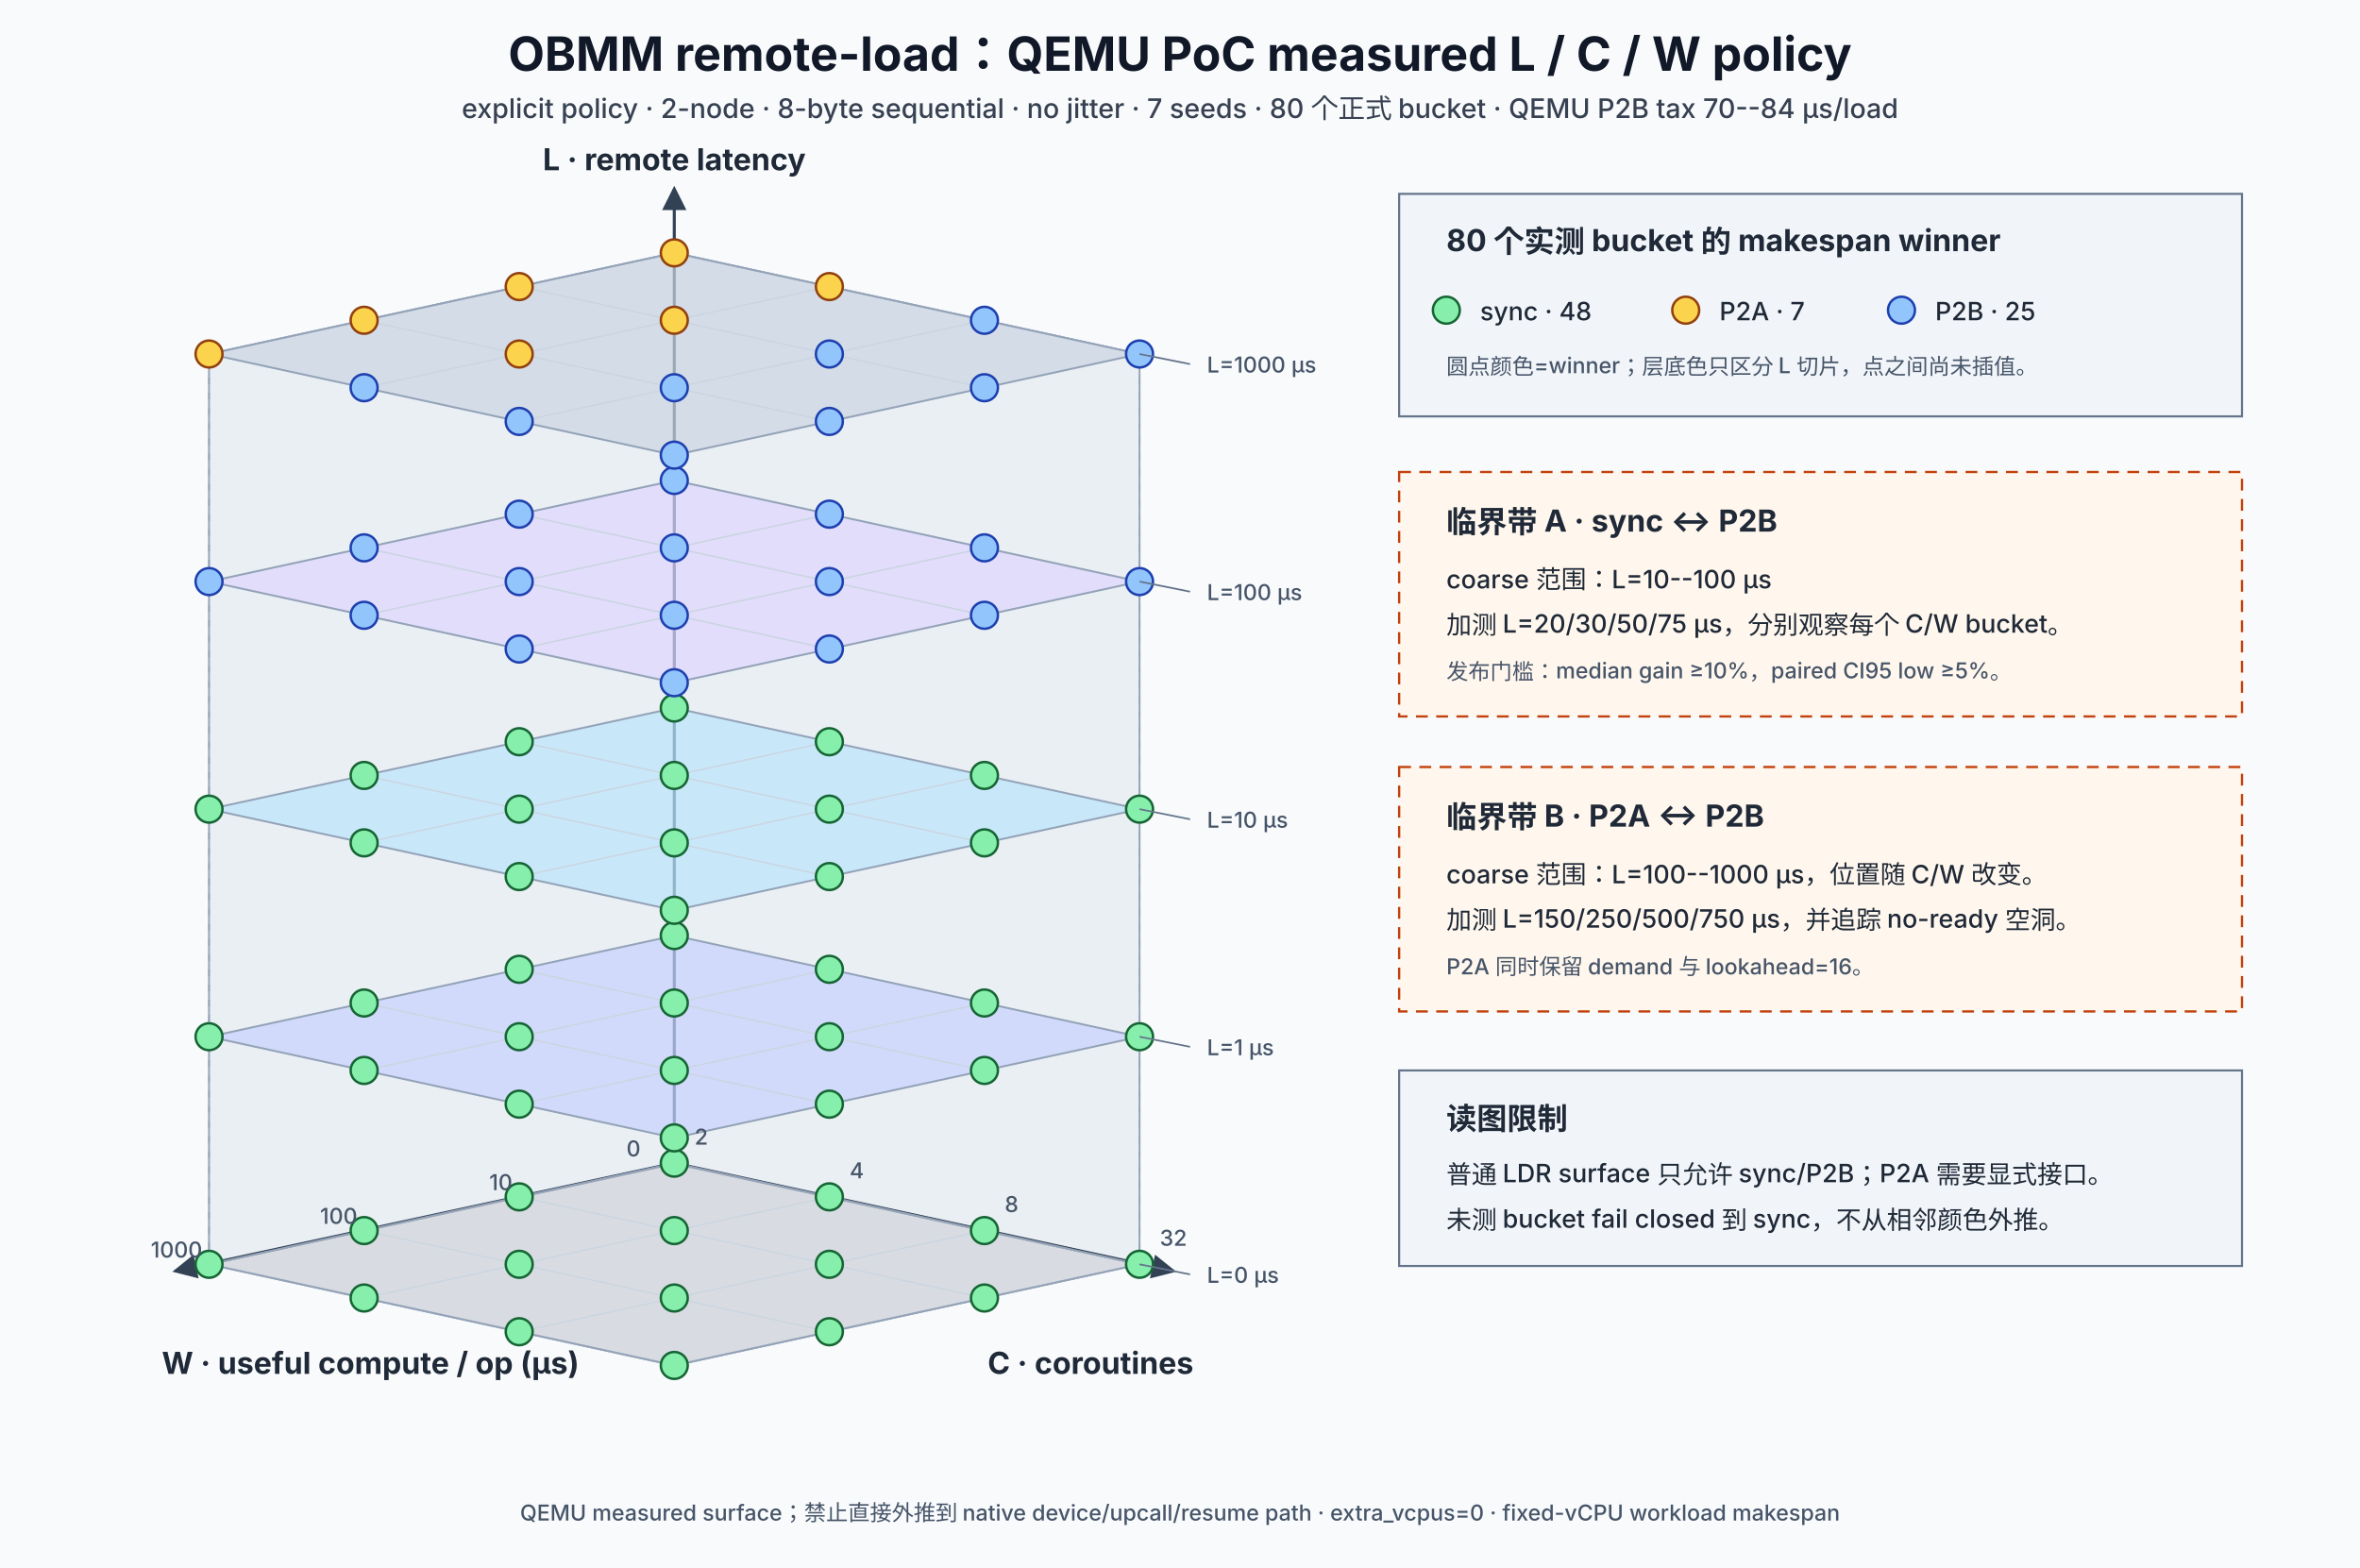
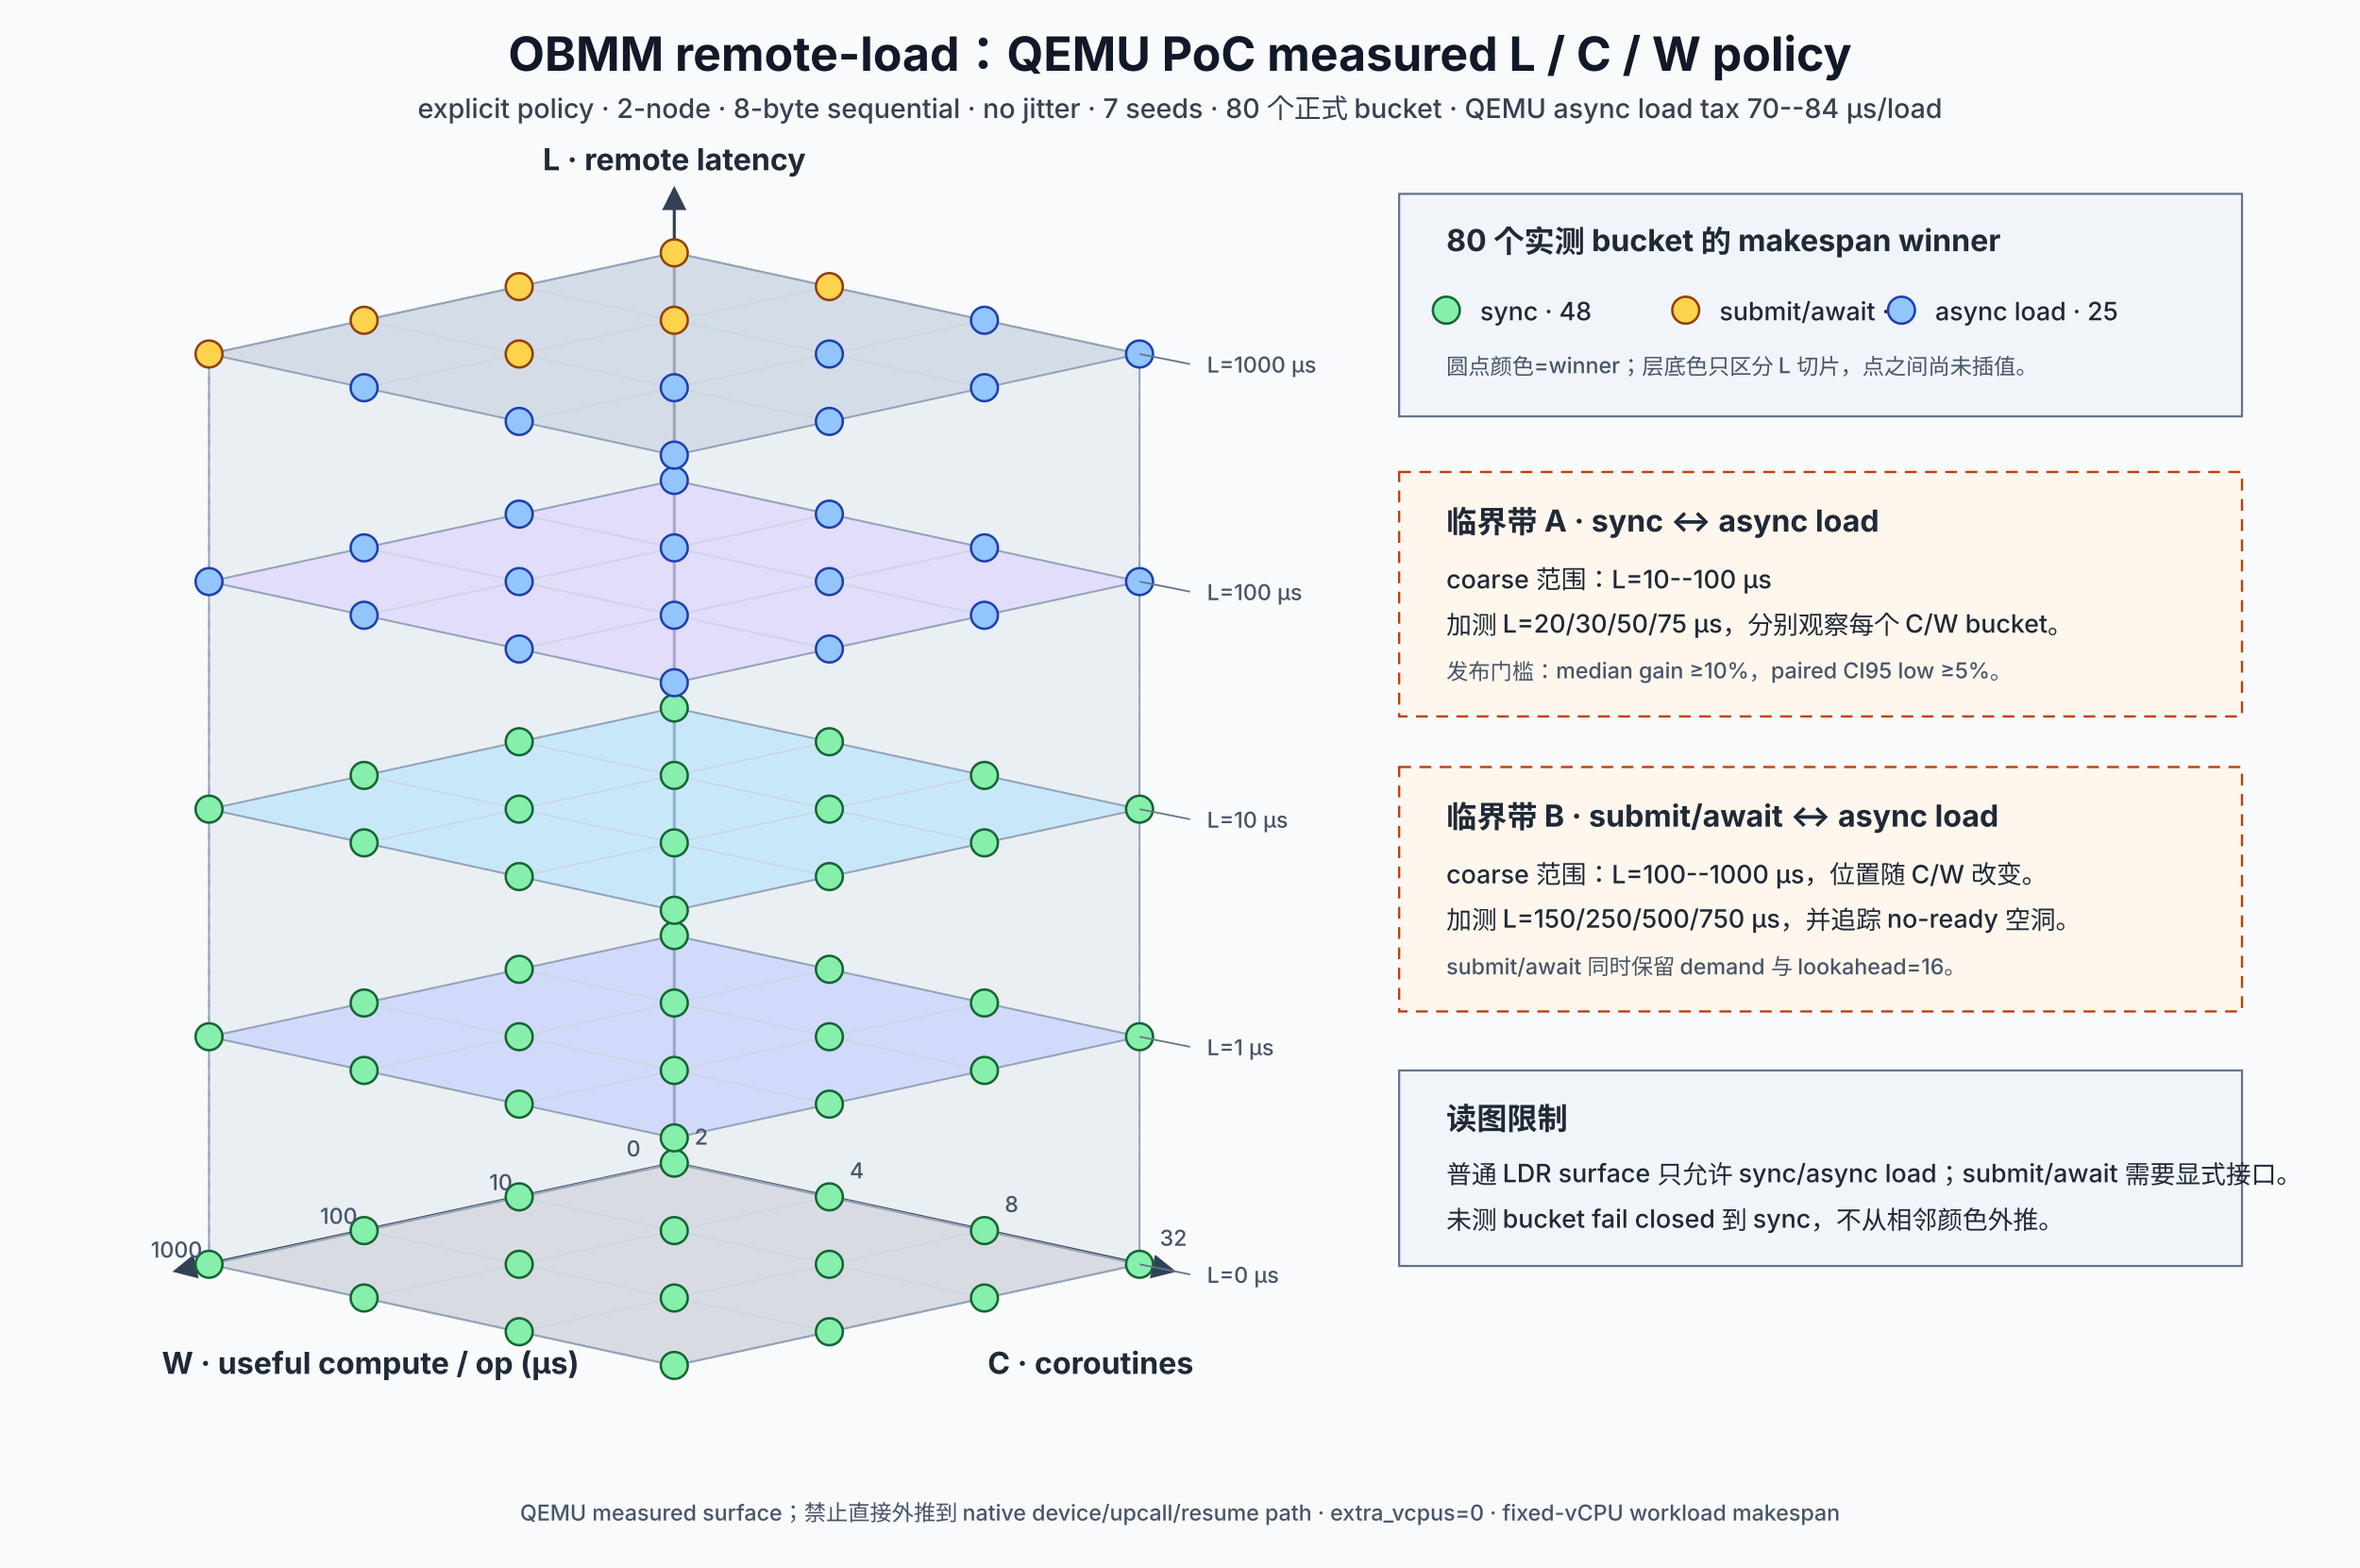
<svg xmlns="http://www.w3.org/2000/svg" width="1400" height="930" viewBox="0 0 1400 930">
  <defs>
    <style>
      .title { font: 700 28px -apple-system, BlinkMacSystemFont, "Segoe UI", sans-serif; fill: #111827; }
      .subtitle { font: 500 16px -apple-system, BlinkMacSystemFont, "Segoe UI", sans-serif; fill: #374151; }
      .label { font: 700 18px -apple-system, BlinkMacSystemFont, "Segoe UI", sans-serif; fill: #1f2937; }
      .body { font: 500 15px -apple-system, BlinkMacSystemFont, "Segoe UI", sans-serif; fill: #1f2937; }
      .small { font: 500 13px -apple-system, BlinkMacSystemFont, "Segoe UI", sans-serif; fill: #475569; }
      .axis { stroke: #334155; stroke-width: 1.8; fill: none; marker-end: url(#arrow); }
      .axis-plane { fill: #cbd5e1; fill-opacity: 0.32; stroke: #94a3b8; stroke-width: 1.1; }
      .layer-outline { stroke: #94a3b8; stroke-width: 1.15; }
      .grid { stroke: #cbd5e1; stroke-width: 0.9; fill: none; }
      .layer-guide { stroke: #94a3b8; stroke-width: 1; stroke-dasharray: 4 5; fill: none; }
      .sync { fill: #86efac; stroke: #166534; stroke-width: 1.45; }
-       .p2a { fill: #fcd34d; stroke: #92400e; stroke-width: 1.45; }
-       .p2b { fill: #93c5fd; stroke: #1e40af; stroke-width: 1.45; }
+       .submit-await { fill: #fcd34d; stroke: #92400e; stroke-width: 1.45; }
+       .async-load { fill: #93c5fd; stroke: #1e40af; stroke-width: 1.45; }
      .note { fill: #f1f5f9; stroke: #64748b; stroke-width: 1.25; }
      .boundary { fill: #fff7ed; stroke: #c2410c; stroke-width: 1.35; stroke-dasharray: 7 5; }
      .leader { stroke: #64748b; stroke-width: 1; fill: none; }
    </style>
    <marker id="arrow" markerWidth="8" markerHeight="8" refX="7" refY="4" orient="auto">
      <path d="M 0 0 L 8 4 L 0 8 Z" fill="#334155" />
    </marker>
    <g id="plane">
      <polygon points="0,0 276,60 0,120 -276,60" class="layer-outline" />
      <path d="M 92 20 L -184 80 M 184 40 L -92 100" class="grid" />
      <path d="M -92 20 L 184 80 M -184 40 L 92 100" class="grid" />
    </g>
    <g id="grid-sync">
      <circle cx="0" cy="0" r="8" class="sync" />
      <circle cx="92" cy="20" r="8" class="sync" />
      <circle cx="184" cy="40" r="8" class="sync" />
      <circle cx="276" cy="60" r="8" class="sync" />
      <circle cx="-92" cy="20" r="8" class="sync" />
      <circle cx="0" cy="40" r="8" class="sync" />
      <circle cx="92" cy="60" r="8" class="sync" />
      <circle cx="184" cy="80" r="8" class="sync" />
      <circle cx="-184" cy="40" r="8" class="sync" />
      <circle cx="-92" cy="60" r="8" class="sync" />
      <circle cx="0" cy="80" r="8" class="sync" />
      <circle cx="92" cy="100" r="8" class="sync" />
      <circle cx="-276" cy="60" r="8" class="sync" />
      <circle cx="-184" cy="80" r="8" class="sync" />
      <circle cx="-92" cy="100" r="8" class="sync" />
      <circle cx="0" cy="120" r="8" class="sync" />
    </g>
-     <g id="grid-p2b">
-       <circle cx="0" cy="0" r="8" class="p2b" />
-       <circle cx="92" cy="20" r="8" class="p2b" />
-       <circle cx="184" cy="40" r="8" class="p2b" />
-       <circle cx="276" cy="60" r="8" class="p2b" />
-       <circle cx="-92" cy="20" r="8" class="p2b" />
-       <circle cx="0" cy="40" r="8" class="p2b" />
-       <circle cx="92" cy="60" r="8" class="p2b" />
-       <circle cx="184" cy="80" r="8" class="p2b" />
-       <circle cx="-184" cy="40" r="8" class="p2b" />
-       <circle cx="-92" cy="60" r="8" class="p2b" />
-       <circle cx="0" cy="80" r="8" class="p2b" />
-       <circle cx="92" cy="100" r="8" class="p2b" />
-       <circle cx="-276" cy="60" r="8" class="p2b" />
-       <circle cx="-184" cy="80" r="8" class="p2b" />
-       <circle cx="-92" cy="100" r="8" class="p2b" />
-       <circle cx="0" cy="120" r="8" class="p2b" />
+     <g id="grid-async-load">
+       <circle cx="0" cy="0" r="8" class="async-load" />
+       <circle cx="92" cy="20" r="8" class="async-load" />
+       <circle cx="184" cy="40" r="8" class="async-load" />
+       <circle cx="276" cy="60" r="8" class="async-load" />
+       <circle cx="-92" cy="20" r="8" class="async-load" />
+       <circle cx="0" cy="40" r="8" class="async-load" />
+       <circle cx="92" cy="60" r="8" class="async-load" />
+       <circle cx="184" cy="80" r="8" class="async-load" />
+       <circle cx="-184" cy="40" r="8" class="async-load" />
+       <circle cx="-92" cy="60" r="8" class="async-load" />
+       <circle cx="0" cy="80" r="8" class="async-load" />
+       <circle cx="92" cy="100" r="8" class="async-load" />
+       <circle cx="-276" cy="60" r="8" class="async-load" />
+       <circle cx="-184" cy="80" r="8" class="async-load" />
+       <circle cx="-92" cy="100" r="8" class="async-load" />
+       <circle cx="0" cy="120" r="8" class="async-load" />
    </g>
  </defs>
  <rect width="1400" height="930" fill="#f8fafc" />
  <text x="700" y="42" text-anchor="middle" class="title">OBMM remote-load：QEMU PoC measured L / C / W policy</text>
-   <text x="700" y="70" text-anchor="middle" class="subtitle">explicit policy · 2-node · 8-byte sequential · no jitter · 7 seeds · 80 个正式 bucket · QEMU P2B tax 70--84 µs/load</text>
+   <text x="700" y="70" text-anchor="middle" class="subtitle">explicit policy · 2-node · 8-byte sequential · no jitter · 7 seeds · 80 个正式 bucket · QEMU async load tax 70--84 µs/load</text>
  <polygon points="400,150 676,210 676,750 400,690" class="axis-plane" />
  <polygon points="400,150 124,210 124,750 400,690" class="axis-plane" />
  <polygon points="400,690 676,750 400,810 124,750" class="axis-plane" />
  <path d="M 400 690 L 400 112" class="axis" />
  <text x="400" y="101" text-anchor="middle" class="label">L · remote latency</text>
  <path d="M 400 690 L 696 754" class="axis" />
  <path d="M 400 690 L 104 754" class="axis" />
  <path d="M 124 750 L 124 210" class="layer-guide" />
  <path d="M 676 750 L 676 210" class="layer-guide" />
  <use href="#plane" transform="translate(400 690)" fill="#d1d5db" fill-opacity="0.70" />
  <use href="#plane" transform="translate(400 555)" fill="#c7d2fe" fill-opacity="0.70" />
  <use href="#plane" transform="translate(400 420)" fill="#bae6fd" fill-opacity="0.70" />
  <use href="#plane" transform="translate(400 285)" fill="#ddd6fe" fill-opacity="0.70" />
  <use href="#plane" transform="translate(400 150)" fill="#cbd5e1" fill-opacity="0.70" />
  <use href="#grid-sync" transform="translate(400 690)" />
  <use href="#grid-sync" transform="translate(400 555)" />
  <use href="#grid-sync" transform="translate(400 420)" />
-   <use href="#grid-p2b" transform="translate(400 285)" />
+   <use href="#grid-async-load" transform="translate(400 285)" />
  <g transform="translate(400 150)">
-     <circle cx="0" cy="0" r="8" class="p2a" />
-     <circle cx="92" cy="20" r="8" class="p2a" />
-     <circle cx="184" cy="40" r="8" class="p2b" />
-     <circle cx="276" cy="60" r="8" class="p2b" />
-     <circle cx="-92" cy="20" r="8" class="p2a" />
-     <circle cx="0" cy="40" r="8" class="p2a" />
-     <circle cx="92" cy="60" r="8" class="p2b" />
-     <circle cx="184" cy="80" r="8" class="p2b" />
-     <circle cx="-184" cy="40" r="8" class="p2a" />
-     <circle cx="-92" cy="60" r="8" class="p2a" />
-     <circle cx="0" cy="80" r="8" class="p2b" />
-     <circle cx="92" cy="100" r="8" class="p2b" />
-     <circle cx="-276" cy="60" r="8" class="p2a" />
-     <circle cx="-184" cy="80" r="8" class="p2b" />
-     <circle cx="-92" cy="100" r="8" class="p2b" />
-     <circle cx="0" cy="120" r="8" class="p2b" />
+     <circle cx="0" cy="0" r="8" class="submit-await" />
+     <circle cx="92" cy="20" r="8" class="submit-await" />
+     <circle cx="184" cy="40" r="8" class="async-load" />
+     <circle cx="276" cy="60" r="8" class="async-load" />
+     <circle cx="-92" cy="20" r="8" class="submit-await" />
+     <circle cx="0" cy="40" r="8" class="submit-await" />
+     <circle cx="92" cy="60" r="8" class="async-load" />
+     <circle cx="184" cy="80" r="8" class="async-load" />
+     <circle cx="-184" cy="40" r="8" class="submit-await" />
+     <circle cx="-92" cy="60" r="8" class="submit-await" />
+     <circle cx="0" cy="80" r="8" class="async-load" />
+     <circle cx="92" cy="100" r="8" class="async-load" />
+     <circle cx="-276" cy="60" r="8" class="submit-await" />
+     <circle cx="-184" cy="80" r="8" class="async-load" />
+     <circle cx="-92" cy="100" r="8" class="async-load" />
+     <circle cx="0" cy="120" r="8" class="async-load" />
  </g>
  <path d="M 676 750 L 706 756" class="leader" />
  <text x="716" y="761" class="small">L=0 µs</text>
  <path d="M 676 615 L 706 621" class="leader" />
  <text x="716" y="626" class="small">L=1 µs</text>
  <path d="M 676 480 L 706 486" class="leader" />
  <text x="716" y="491" class="small">L=10 µs</text>
  <path d="M 676 345 L 706 351" class="leader" />
  <text x="716" y="356" class="small">L=100 µs</text>
  <path d="M 676 210 L 706 216" class="leader" />
  <text x="716" y="221" class="small">L=1000 µs</text>
  <text x="412" y="679" class="small">2</text>
  <text x="504" y="699" class="small">4</text>
  <text x="596" y="719" class="small">8</text>
  <text x="688" y="739" class="small">32</text>
  <text x="708" y="815" text-anchor="end" class="label">C · coroutines</text>
  <text x="380" y="686" text-anchor="end" class="small">0</text>
  <text x="304" y="706" text-anchor="end" class="small">10</text>
  <text x="212" y="726" text-anchor="end" class="small">100</text>
  <text x="120" y="746" text-anchor="end" class="small">1000</text>
  <text x="96" y="815" class="label">W · useful compute / op (µs)</text>
  <rect x="830" y="115" width="500" height="132" class="note" />
  <text x="858" y="149" class="label">80 个实测 bucket 的 makespan winner</text>
  <circle cx="858" cy="184" r="8" class="sync" />
  <text x="878" y="190" class="body">sync · 48</text>
-   <circle cx="1000" cy="184" r="8" class="p2a" />
-   <text x="1020" y="190" class="body">P2A · 7</text>
-   <circle cx="1128" cy="184" r="8" class="p2b" />
-   <text x="1148" y="190" class="body">P2B · 25</text>
+   <circle cx="1000" cy="184" r="8" class="submit-await" />
+   <text x="1020" y="190" class="body">submit/await · 7</text>
+   <circle cx="1128" cy="184" r="8" class="async-load" />
+   <text x="1148" y="190" class="body">async load · 25</text>
  <text x="858" y="222" class="small">圆点颜色=winner；层底色只区分 L 切片，点之间尚未插值。</text>
  <rect x="830" y="280" width="500" height="145" class="boundary" />
-   <text x="858" y="316" class="label">临界带 A · sync ↔ P2B</text>
+   <text x="858" y="316" class="label">临界带 A · sync ↔ async load</text>
  <text x="858" y="349" class="body">coarse 范围：L=10--100 µs</text>
  <text x="858" y="376" class="body">加测 L=20/30/50/75 µs，分别观察每个 C/W bucket。</text>
  <text x="858" y="403" class="small">发布门槛：median gain ≥10%，paired CI95 low ≥5%。</text>
  <rect x="830" y="455" width="500" height="145" class="boundary" />
-   <text x="858" y="491" class="label">临界带 B · P2A ↔ P2B</text>
+   <text x="858" y="491" class="label">临界带 B · submit/await ↔ async load</text>
  <text x="858" y="524" class="body">coarse 范围：L=100--1000 µs，位置随 C/W 改变。</text>
  <text x="858" y="551" class="body">加测 L=150/250/500/750 µs，并追踪 no-ready 空洞。</text>
-   <text x="858" y="578" class="small">P2A 同时保留 demand 与 lookahead=16。</text>
+   <text x="858" y="578" class="small">submit/await 同时保留 demand 与 lookahead=16。</text>
  <rect x="830" y="635" width="500" height="116" class="note" />
  <text x="858" y="670" class="label">读图限制</text>
-   <text x="858" y="702" class="body">普通 LDR surface 只允许 sync/P2B；P2A 需要显式接口。</text>
+   <text x="858" y="702" class="body">普通 LDR surface 只允许 sync/async load；submit/await 需要显式接口。</text>
  <text x="858" y="729" class="body">未测 bucket fail closed 到 sync，不从相邻颜色外推。</text>
  <text x="700" y="902" text-anchor="middle" class="small">QEMU measured surface；禁止直接外推到 native device/upcall/resume path · extra_vcpus=0 · fixed-vCPU workload makespan</text>
</svg>
